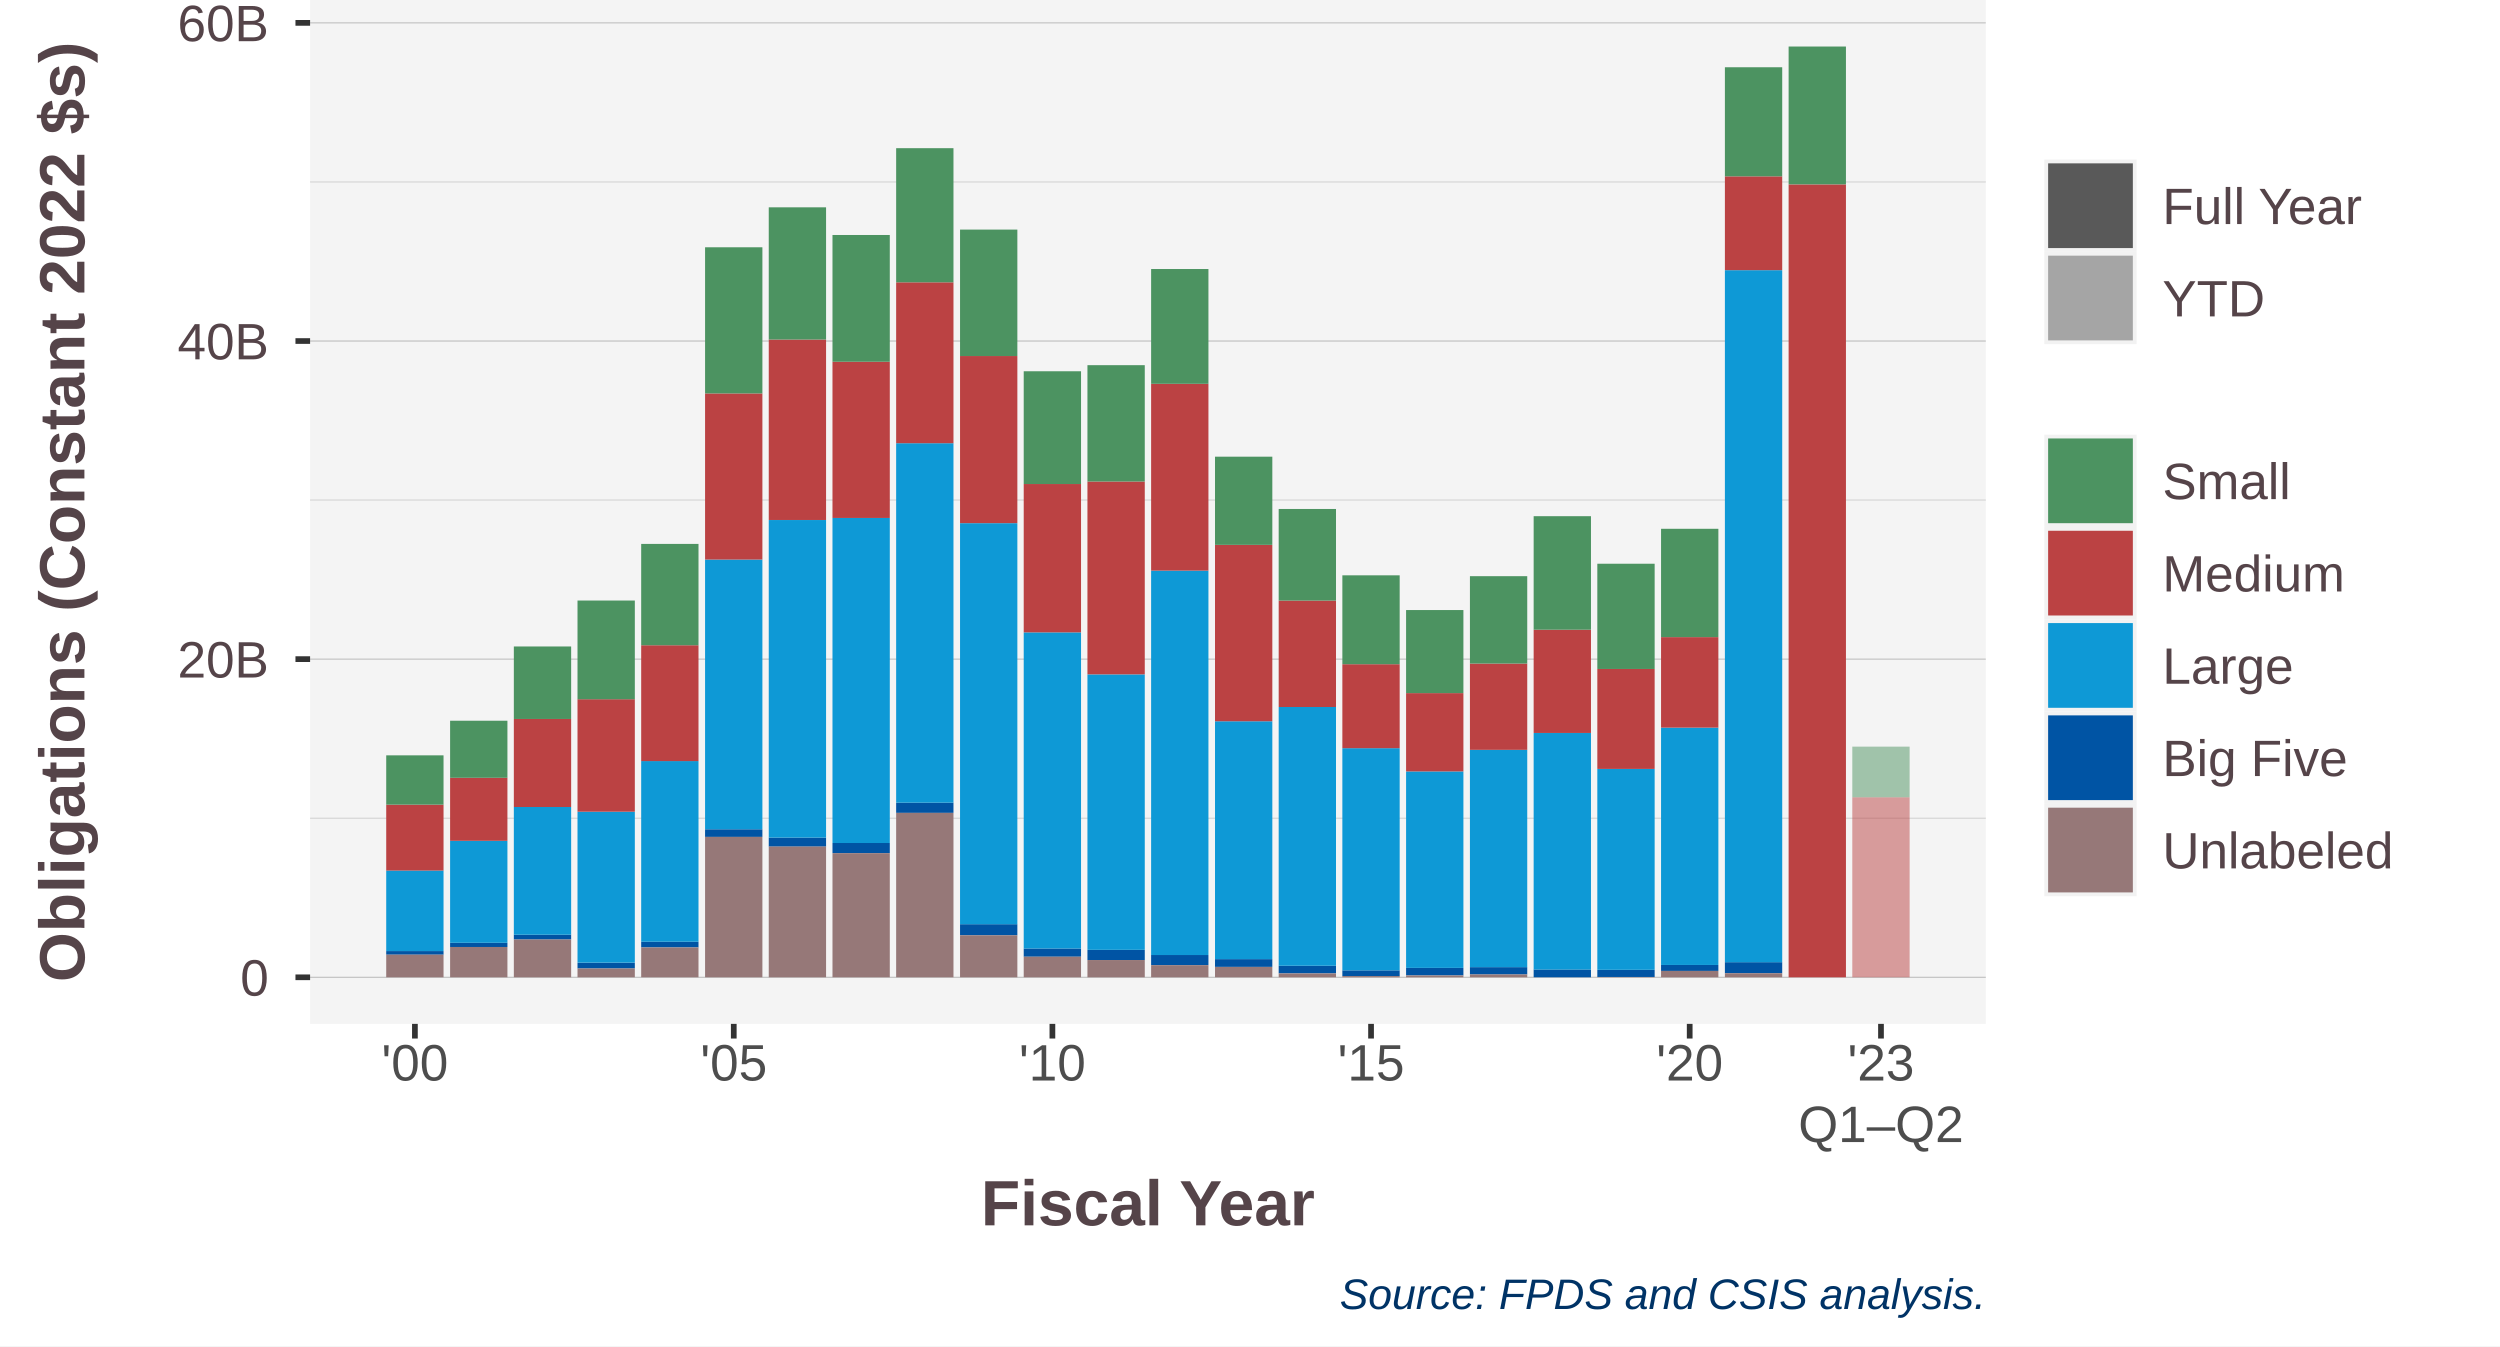
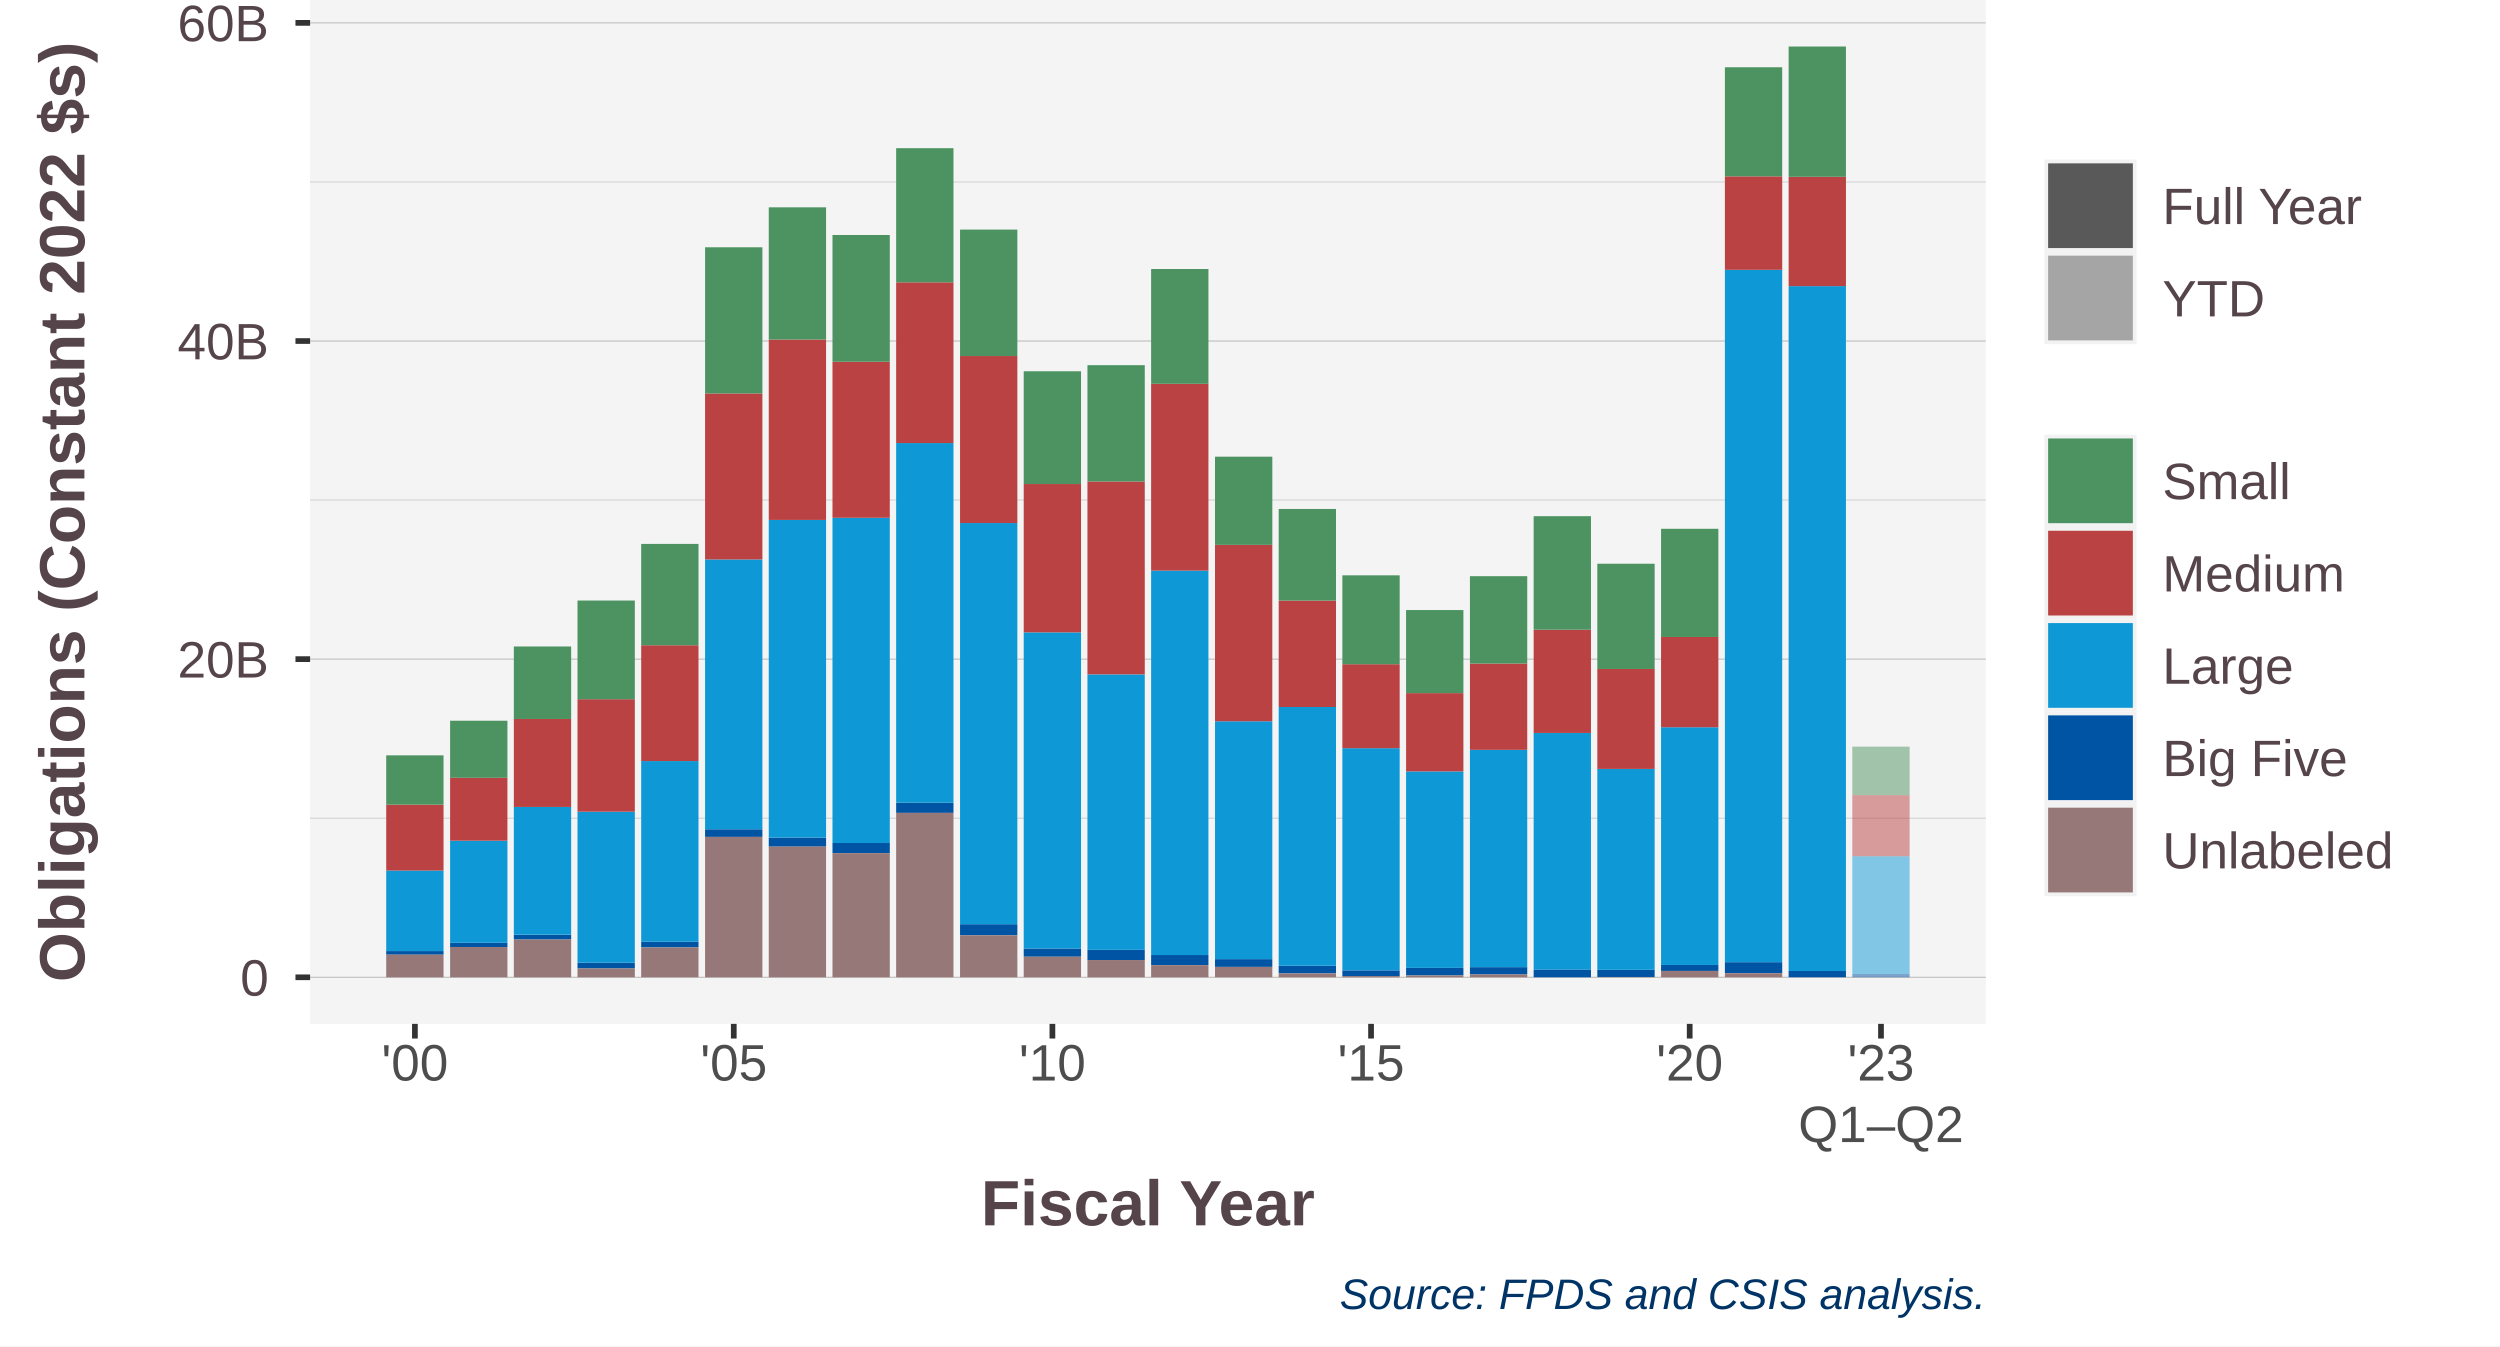
<svg xmlns="http://www.w3.org/2000/svg" class="svglite" width="468.00pt" height="252.00pt" viewBox="0 0 468.00 252.00">
  <defs>
    <style type="text/css">
    .svglite line, .svglite polyline, .svglite polygon, .svglite path, .svglite rect, .svglite circle {
      fill: none;
      stroke: #000000;
      stroke-linecap: round;
      stroke-linejoin: round;
      stroke-miterlimit: 10.00;
    }
    .svglite text {
      white-space: pre;
    }
  </style>
  </defs>
  <rect width="100%" height="100%" style="stroke: none; fill: #FFFFFF;" />
  <defs>
    <clipPath id="cpMC4wMHw0NjguMDB8MC4wMHwyNTIuMDA=">
      <rect x="0.00" y="0.00" width="468.00" height="252.00" />
    </clipPath>
  </defs>
  <g clip-path="url(#cpMC4wMHw0NjguMDB8MC4wMHwyNTIuMDA=)">
    <rect x="0.00" y="0.00" width="468.00" height="252.00" style="stroke-width: 1.07; stroke: #FFFFFF; fill: #FFFFFF;" />
  </g>
  <defs>
    <clipPath id="cpNTguMDV8MzcxLjc0fDAuMDB8MTkxLjY3">
      <rect x="58.05" y="0.00" width="313.70" height="191.67" />
    </clipPath>
  </defs>
  <g clip-path="url(#cpNTguMDV8MzcxLjc0fDAuMDB8MTkxLjY3)">
    <rect x="58.05" y="-0" width="313.70" height="191.67" style="stroke-width: 1.07; stroke: none; fill: #F4F4F4;" />
    <polyline points="58.05,153.17 371.74,153.17 " style="stroke-width: 0.21; stroke: #D3D3D3; stroke-linecap: butt;" />
    <polyline points="58.05,93.61 371.74,93.61 " style="stroke-width: 0.21; stroke: #D3D3D3; stroke-linecap: butt;" />
    <polyline points="58.05,34.06 371.74,34.06 " style="stroke-width: 0.21; stroke: #D3D3D3; stroke-linecap: butt;" />
    <polyline points="58.05,182.95 371.74,182.95 " style="stroke-width: 0.21; stroke: #BEBEBE; stroke-linecap: butt;" />
    <polyline points="58.05,123.39 371.74,123.39 " style="stroke-width: 0.21; stroke: #BEBEBE; stroke-linecap: butt;" />
    <polyline points="58.05,63.84 371.74,63.84 " style="stroke-width: 0.21; stroke: #BEBEBE; stroke-linecap: butt;" />
    <polyline points="58.05,4.28 371.74,4.28 " style="stroke-width: 0.21; stroke: #BEBEBE; stroke-linecap: butt;" />
    <rect x="72.30" y="178.04" width="10.73" height="0.68" style="stroke-width: 1.07; stroke: none; stroke-linecap: butt; stroke-linejoin: miter; fill: #0054A4;" />
    <rect x="84.26" y="176.49" width="10.73" height="0.79" style="stroke-width: 1.07; stroke: none; stroke-linecap: butt; stroke-linejoin: miter; fill: #0054A4;" />
    <rect x="96.19" y="174.98" width="10.73" height="0.90" style="stroke-width: 1.07; stroke: none; stroke-linecap: butt; stroke-linejoin: miter; fill: #0054A4;" />
    <rect x="108.11" y="180.22" width="10.73" height="1.08" style="stroke-width: 1.07; stroke: none; stroke-linecap: butt; stroke-linejoin: miter; fill: #0054A4;" />
    <rect x="120.03" y="176.29" width="10.73" height="1.07" style="stroke-width: 1.07; stroke: none; stroke-linecap: butt; stroke-linejoin: miter; fill: #0054A4;" />
    <rect x="131.99" y="155.24" width="10.73" height="1.43" style="stroke-width: 1.07; stroke: none; stroke-linecap: butt; stroke-linejoin: miter; fill: #0054A4;" />
    <rect x="143.91" y="156.80" width="10.73" height="1.69" style="stroke-width: 1.07; stroke: none; stroke-linecap: butt; stroke-linejoin: miter; fill: #0054A4;" />
    <rect x="155.84" y="157.81" width="10.73" height="1.90" style="stroke-width: 1.07; stroke: none; stroke-linecap: butt; stroke-linejoin: miter; fill: #0054A4;" />
    <rect x="167.76" y="150.26" width="10.73" height="1.91" style="stroke-width: 1.07; stroke: none; stroke-linecap: butt; stroke-linejoin: miter; fill: #0054A4;" />
    <rect x="179.72" y="173.01" width="10.73" height="2.08" style="stroke-width: 1.07; stroke: none; stroke-linecap: butt; stroke-linejoin: miter; fill: #0054A4;" />
    <rect x="191.64" y="177.56" width="10.73" height="1.54" style="stroke-width: 1.07; stroke: none; stroke-linecap: butt; stroke-linejoin: miter; fill: #0054A4;" />
    <rect x="203.57" y="177.81" width="10.73" height="1.92" style="stroke-width: 1.07; stroke: none; stroke-linecap: butt; stroke-linejoin: miter; fill: #0054A4;" />
    <rect x="215.49" y="178.78" width="10.73" height="1.90" style="stroke-width: 1.07; stroke: none; stroke-linecap: butt; stroke-linejoin: miter; fill: #0054A4;" />
    <rect x="227.45" y="179.55" width="10.73" height="1.45" style="stroke-width: 1.07; stroke: none; stroke-linecap: butt; stroke-linejoin: miter; fill: #0054A4;" />
    <rect x="239.37" y="180.79" width="10.73" height="1.43" style="stroke-width: 1.07; stroke: none; stroke-linecap: butt; stroke-linejoin: miter; fill: #0054A4;" />
    <rect x="251.29" y="181.65" width="10.73" height="1.08" style="stroke-width: 1.07; stroke: none; stroke-linecap: butt; stroke-linejoin: miter; fill: #0054A4;" />
    <rect x="263.22" y="181.19" width="10.73" height="1.41" style="stroke-width: 1.07; stroke: none; stroke-linecap: butt; stroke-linejoin: miter; fill: #0054A4;" />
    <rect x="275.17" y="181.05" width="10.73" height="1.37" style="stroke-width: 1.07; stroke: none; stroke-linecap: butt; stroke-linejoin: miter; fill: #0054A4;" />
    <rect x="287.10" y="181.49" width="10.73" height="1.46" style="stroke-width: 1.07; stroke: none; stroke-linecap: butt; stroke-linejoin: miter; fill: #0054A4;" />
    <rect x="299.02" y="181.55" width="10.73" height="1.34" style="stroke-width: 1.07; stroke: none; stroke-linecap: butt; stroke-linejoin: miter; fill: #0054A4;" />
    <rect x="310.95" y="180.64" width="10.73" height="1.12" style="stroke-width: 1.07; stroke: none; stroke-linecap: butt; stroke-linejoin: miter; fill: #0054A4;" />
    <rect x="322.90" y="180.12" width="10.73" height="2.07" style="stroke-width: 1.07; stroke: none; stroke-linecap: butt; stroke-linejoin: miter; fill: #0054A4;" />
+     <rect x="334.83" y="181.77" width="10.73" height="1.17" style="stroke-width: 1.07; stroke: none; stroke-linecap: butt; stroke-linejoin: miter; fill: #0054A4;" />
+     <rect x="346.75" y="182.33" width="10.73" height="0.62" style="stroke-width: 1.07; stroke: none; stroke-linecap: butt; stroke-linejoin: miter; fill: #0054A4; fill-opacity: 0.50;" />
    <rect x="72.30" y="162.96" width="10.73" height="15.08" style="stroke-width: 1.07; stroke: none; stroke-linecap: butt; stroke-linejoin: miter; fill: #0E99D6;" />
-     <rect x="84.26" y="157.40" width="10.73" height="19.09" style="stroke-width: 1.07; stroke: none; stroke-linecap: butt; stroke-linejoin: miter; fill: #0E99D6;" />
-     <rect x="96.19" y="151.07" width="10.73" height="23.91" style="stroke-width: 1.07; stroke: none; stroke-linecap: butt; stroke-linejoin: miter; fill: #0E99D6;" />
-     <rect x="108.11" y="151.95" width="10.73" height="28.26" style="stroke-width: 1.07; stroke: none; stroke-linecap: butt; stroke-linejoin: miter; fill: #0E99D6;" />
+     <rect x="84.26" y="157.39" width="10.73" height="19.10" style="stroke-width: 1.07; stroke: none; stroke-linecap: butt; stroke-linejoin: miter; fill: #0E99D6;" />
+     <rect x="96.19" y="151.06" width="10.73" height="23.91" style="stroke-width: 1.07; stroke: none; stroke-linecap: butt; stroke-linejoin: miter; fill: #0E99D6;" />
+     <rect x="108.11" y="151.95" width="10.73" height="28.27" style="stroke-width: 1.07; stroke: none; stroke-linecap: butt; stroke-linejoin: miter; fill: #0E99D6;" />
    <rect x="120.03" y="142.47" width="10.73" height="33.82" style="stroke-width: 1.07; stroke: none; stroke-linecap: butt; stroke-linejoin: miter; fill: #0E99D6;" />
-     <rect x="131.99" y="104.75" width="10.73" height="50.48" style="stroke-width: 1.07; stroke: none; stroke-linecap: butt; stroke-linejoin: miter; fill: #0E99D6;" />
-     <rect x="143.91" y="97.35" width="10.73" height="59.45" style="stroke-width: 1.07; stroke: none; stroke-linecap: butt; stroke-linejoin: miter; fill: #0E99D6;" />
-     <rect x="155.84" y="96.96" width="10.73" height="60.85" style="stroke-width: 1.07; stroke: none; stroke-linecap: butt; stroke-linejoin: miter; fill: #0E99D6;" />
-     <rect x="167.76" y="82.97" width="10.73" height="67.29" style="stroke-width: 1.07; stroke: none; stroke-linecap: butt; stroke-linejoin: miter; fill: #0E99D6;" />
-     <rect x="179.72" y="97.94" width="10.73" height="75.07" style="stroke-width: 1.07; stroke: none; stroke-linecap: butt; stroke-linejoin: miter; fill: #0E99D6;" />
+     <rect x="131.99" y="104.73" width="10.73" height="50.50" style="stroke-width: 1.07; stroke: none; stroke-linecap: butt; stroke-linejoin: miter; fill: #0E99D6;" />
+     <rect x="143.91" y="97.33" width="10.73" height="59.47" style="stroke-width: 1.07; stroke: none; stroke-linecap: butt; stroke-linejoin: miter; fill: #0E99D6;" />
+     <rect x="155.84" y="96.93" width="10.73" height="60.88" style="stroke-width: 1.07; stroke: none; stroke-linecap: butt; stroke-linejoin: miter; fill: #0E99D6;" />
+     <rect x="167.76" y="82.94" width="10.73" height="67.32" style="stroke-width: 1.07; stroke: none; stroke-linecap: butt; stroke-linejoin: miter; fill: #0E99D6;" />
+     <rect x="179.72" y="97.91" width="10.73" height="75.10" style="stroke-width: 1.07; stroke: none; stroke-linecap: butt; stroke-linejoin: miter; fill: #0E99D6;" />
    <rect x="191.64" y="118.38" width="10.73" height="59.18" style="stroke-width: 1.07; stroke: none; stroke-linecap: butt; stroke-linejoin: miter; fill: #0E99D6;" />
    <rect x="203.57" y="126.25" width="10.73" height="51.56" style="stroke-width: 1.07; stroke: none; stroke-linecap: butt; stroke-linejoin: miter; fill: #0E99D6;" />
    <rect x="215.49" y="106.82" width="10.73" height="71.96" style="stroke-width: 1.07; stroke: none; stroke-linecap: butt; stroke-linejoin: miter; fill: #0E99D6;" />
    <rect x="227.45" y="135.02" width="10.73" height="44.53" style="stroke-width: 1.07; stroke: none; stroke-linecap: butt; stroke-linejoin: miter; fill: #0E99D6;" />
    <rect x="239.37" y="132.35" width="10.73" height="48.44" style="stroke-width: 1.07; stroke: none; stroke-linecap: butt; stroke-linejoin: miter; fill: #0E99D6;" />
    <rect x="251.29" y="140.06" width="10.73" height="41.59" style="stroke-width: 1.07; stroke: none; stroke-linecap: butt; stroke-linejoin: miter; fill: #0E99D6;" />
    <rect x="263.22" y="144.41" width="10.73" height="36.78" style="stroke-width: 1.07; stroke: none; stroke-linecap: butt; stroke-linejoin: miter; fill: #0E99D6;" />
    <rect x="275.17" y="140.37" width="10.73" height="40.68" style="stroke-width: 1.07; stroke: none; stroke-linecap: butt; stroke-linejoin: miter; fill: #0E99D6;" />
    <rect x="287.10" y="137.22" width="10.73" height="44.28" style="stroke-width: 1.07; stroke: none; stroke-linecap: butt; stroke-linejoin: miter; fill: #0E99D6;" />
    <rect x="299.02" y="143.94" width="10.73" height="37.61" style="stroke-width: 1.07; stroke: none; stroke-linecap: butt; stroke-linejoin: miter; fill: #0E99D6;" />
-     <rect x="310.95" y="136.21" width="10.73" height="44.43" style="stroke-width: 1.07; stroke: none; stroke-linecap: butt; stroke-linejoin: miter; fill: #0E99D6;" />
-     <rect x="322.90" y="50.58" width="10.73" height="129.55" style="stroke-width: 1.07; stroke: none; stroke-linecap: butt; stroke-linejoin: miter; fill: #0E99D6;" />
+     <rect x="310.95" y="136.14" width="10.73" height="44.50" style="stroke-width: 1.07; stroke: none; stroke-linecap: butt; stroke-linejoin: miter; fill: #0E99D6;" />
+     <rect x="322.90" y="50.51" width="10.73" height="129.61" style="stroke-width: 1.07; stroke: none; stroke-linecap: butt; stroke-linejoin: miter; fill: #0E99D6;" />
+     <rect x="334.83" y="53.56" width="10.73" height="128.21" style="stroke-width: 1.07; stroke: none; stroke-linecap: butt; stroke-linejoin: miter; fill: #0E99D6;" />
+     <rect x="346.75" y="160.29" width="10.73" height="22.04" style="stroke-width: 1.07; stroke: none; stroke-linecap: butt; stroke-linejoin: miter; fill: #0E99D6; fill-opacity: 0.50;" />
    <rect x="72.30" y="150.63" width="10.73" height="12.34" style="stroke-width: 1.07; stroke: none; stroke-linecap: butt; stroke-linejoin: miter; fill: #BB4243;" />
-     <rect x="84.26" y="145.59" width="10.73" height="11.81" style="stroke-width: 1.07; stroke: none; stroke-linecap: butt; stroke-linejoin: miter; fill: #BB4243;" />
-     <rect x="96.19" y="134.59" width="10.73" height="16.48" style="stroke-width: 1.07; stroke: none; stroke-linecap: butt; stroke-linejoin: miter; fill: #BB4243;" />
+     <rect x="84.26" y="145.59" width="10.73" height="11.79" style="stroke-width: 1.07; stroke: none; stroke-linecap: butt; stroke-linejoin: miter; fill: #BB4243;" />
+     <rect x="96.19" y="134.59" width="10.73" height="16.47" style="stroke-width: 1.07; stroke: none; stroke-linecap: butt; stroke-linejoin: miter; fill: #BB4243;" />
    <rect x="108.11" y="130.89" width="10.73" height="21.06" style="stroke-width: 1.07; stroke: none; stroke-linecap: butt; stroke-linejoin: miter; fill: #BB4243;" />
-     <rect x="120.03" y="120.79" width="10.73" height="21.69" style="stroke-width: 1.07; stroke: none; stroke-linecap: butt; stroke-linejoin: miter; fill: #BB4243;" />
-     <rect x="131.99" y="73.65" width="10.73" height="31.10" style="stroke-width: 1.07; stroke: none; stroke-linecap: butt; stroke-linejoin: miter; fill: #BB4243;" />
-     <rect x="143.91" y="63.56" width="10.73" height="33.78" style="stroke-width: 1.07; stroke: none; stroke-linecap: butt; stroke-linejoin: miter; fill: #BB4243;" />
-     <rect x="155.84" y="67.72" width="10.73" height="29.24" style="stroke-width: 1.07; stroke: none; stroke-linecap: butt; stroke-linejoin: miter; fill: #BB4243;" />
-     <rect x="167.76" y="52.85" width="10.73" height="30.12" style="stroke-width: 1.07; stroke: none; stroke-linecap: butt; stroke-linejoin: miter; fill: #BB4243;" />
-     <rect x="179.72" y="66.65" width="10.73" height="31.28" style="stroke-width: 1.07; stroke: none; stroke-linecap: butt; stroke-linejoin: miter; fill: #BB4243;" />
+     <rect x="120.03" y="120.79" width="10.73" height="21.68" style="stroke-width: 1.07; stroke: none; stroke-linecap: butt; stroke-linejoin: miter; fill: #BB4243;" />
+     <rect x="131.99" y="73.65" width="10.73" height="31.08" style="stroke-width: 1.07; stroke: none; stroke-linecap: butt; stroke-linejoin: miter; fill: #BB4243;" />
+     <rect x="143.91" y="63.56" width="10.73" height="33.77" style="stroke-width: 1.07; stroke: none; stroke-linecap: butt; stroke-linejoin: miter; fill: #BB4243;" />
+     <rect x="155.84" y="67.72" width="10.73" height="29.21" style="stroke-width: 1.07; stroke: none; stroke-linecap: butt; stroke-linejoin: miter; fill: #BB4243;" />
+     <rect x="167.76" y="52.85" width="10.73" height="30.09" style="stroke-width: 1.07; stroke: none; stroke-linecap: butt; stroke-linejoin: miter; fill: #BB4243;" />
+     <rect x="179.72" y="66.65" width="10.73" height="31.26" style="stroke-width: 1.07; stroke: none; stroke-linecap: butt; stroke-linejoin: miter; fill: #BB4243;" />
    <rect x="191.64" y="90.61" width="10.73" height="27.77" style="stroke-width: 1.07; stroke: none; stroke-linecap: butt; stroke-linejoin: miter; fill: #BB4243;" />
    <rect x="203.57" y="90.14" width="10.73" height="36.10" style="stroke-width: 1.07; stroke: none; stroke-linecap: butt; stroke-linejoin: miter; fill: #BB4243;" />
    <rect x="215.49" y="71.85" width="10.73" height="34.97" style="stroke-width: 1.07; stroke: none; stroke-linecap: butt; stroke-linejoin: miter; fill: #BB4243;" />
    <rect x="227.45" y="102.01" width="10.73" height="33.01" style="stroke-width: 1.07; stroke: none; stroke-linecap: butt; stroke-linejoin: miter; fill: #BB4243;" />
    <rect x="239.37" y="112.43" width="10.73" height="19.92" style="stroke-width: 1.07; stroke: none; stroke-linecap: butt; stroke-linejoin: miter; fill: #BB4243;" />
    <rect x="251.29" y="124.34" width="10.73" height="15.72" style="stroke-width: 1.07; stroke: none; stroke-linecap: butt; stroke-linejoin: miter; fill: #BB4243;" />
    <rect x="263.22" y="129.75" width="10.73" height="14.66" style="stroke-width: 1.07; stroke: none; stroke-linecap: butt; stroke-linejoin: miter; fill: #BB4243;" />
    <rect x="275.17" y="124.22" width="10.73" height="16.15" style="stroke-width: 1.07; stroke: none; stroke-linecap: butt; stroke-linejoin: miter; fill: #BB4243;" />
    <rect x="287.10" y="117.88" width="10.73" height="19.33" style="stroke-width: 1.07; stroke: none; stroke-linecap: butt; stroke-linejoin: miter; fill: #BB4243;" />
    <rect x="299.02" y="125.23" width="10.73" height="18.71" style="stroke-width: 1.07; stroke: none; stroke-linecap: butt; stroke-linejoin: miter; fill: #BB4243;" />
-     <rect x="310.95" y="119.27" width="10.73" height="16.94" style="stroke-width: 1.07; stroke: none; stroke-linecap: butt; stroke-linejoin: miter; fill: #BB4243;" />
-     <rect x="322.90" y="33.01" width="10.73" height="17.56" style="stroke-width: 1.07; stroke: none; stroke-linecap: butt; stroke-linejoin: miter; fill: #BB4243;" />
-     <rect x="334.83" y="34.52" width="10.73" height="148.43" style="stroke-width: 1.07; stroke: none; stroke-linecap: butt; stroke-linejoin: miter; fill: #BB4243;" />
-     <rect x="346.75" y="149.25" width="10.73" height="33.70" style="stroke-width: 1.07; stroke: none; stroke-linecap: butt; stroke-linejoin: miter; fill: #BB4243; fill-opacity: 0.50;" />
+     <rect x="310.95" y="119.24" width="10.73" height="16.90" style="stroke-width: 1.07; stroke: none; stroke-linecap: butt; stroke-linejoin: miter; fill: #BB4243;" />
+     <rect x="322.90" y="33.01" width="10.73" height="17.50" style="stroke-width: 1.07; stroke: none; stroke-linecap: butt; stroke-linejoin: miter; fill: #BB4243;" />
+     <rect x="334.83" y="33.11" width="10.73" height="20.45" style="stroke-width: 1.07; stroke: none; stroke-linecap: butt; stroke-linejoin: miter; fill: #BB4243;" />
+     <rect x="346.75" y="148.85" width="10.73" height="11.44" style="stroke-width: 1.07; stroke: none; stroke-linecap: butt; stroke-linejoin: miter; fill: #BB4243; fill-opacity: 0.50;" />
    <rect x="72.30" y="141.40" width="10.73" height="9.23" style="stroke-width: 1.07; stroke: none; stroke-linecap: butt; stroke-linejoin: miter; fill: #4C9361;" />
    <rect x="84.26" y="134.92" width="10.73" height="10.68" style="stroke-width: 1.07; stroke: none; stroke-linecap: butt; stroke-linejoin: miter; fill: #4C9361;" />
    <rect x="96.19" y="121.02" width="10.73" height="13.57" style="stroke-width: 1.07; stroke: none; stroke-linecap: butt; stroke-linejoin: miter; fill: #4C9361;" />
    <rect x="108.11" y="112.42" width="10.73" height="18.48" style="stroke-width: 1.07; stroke: none; stroke-linecap: butt; stroke-linejoin: miter; fill: #4C9361;" />
    <rect x="120.03" y="101.82" width="10.73" height="18.97" style="stroke-width: 1.07; stroke: none; stroke-linecap: butt; stroke-linejoin: miter; fill: #4C9361;" />
    <rect x="131.99" y="46.29" width="10.73" height="27.36" style="stroke-width: 1.07; stroke: none; stroke-linecap: butt; stroke-linejoin: miter; fill: #4C9361;" />
    <rect x="143.91" y="38.81" width="10.73" height="24.75" style="stroke-width: 1.07; stroke: none; stroke-linecap: butt; stroke-linejoin: miter; fill: #4C9361;" />
    <rect x="155.84" y="43.99" width="10.73" height="23.73" style="stroke-width: 1.07; stroke: none; stroke-linecap: butt; stroke-linejoin: miter; fill: #4C9361;" />
    <rect x="167.76" y="27.74" width="10.73" height="25.11" style="stroke-width: 1.07; stroke: none; stroke-linecap: butt; stroke-linejoin: miter; fill: #4C9361;" />
    <rect x="179.72" y="42.98" width="10.73" height="23.67" style="stroke-width: 1.07; stroke: none; stroke-linecap: butt; stroke-linejoin: miter; fill: #4C9361;" />
    <rect x="191.64" y="69.50" width="10.73" height="21.11" style="stroke-width: 1.07; stroke: none; stroke-linecap: butt; stroke-linejoin: miter; fill: #4C9361;" />
    <rect x="203.57" y="68.36" width="10.73" height="21.78" style="stroke-width: 1.07; stroke: none; stroke-linecap: butt; stroke-linejoin: miter; fill: #4C9361;" />
    <rect x="215.49" y="50.36" width="10.73" height="21.49" style="stroke-width: 1.07; stroke: none; stroke-linecap: butt; stroke-linejoin: miter; fill: #4C9361;" />
    <rect x="227.45" y="85.49" width="10.73" height="16.51" style="stroke-width: 1.07; stroke: none; stroke-linecap: butt; stroke-linejoin: miter; fill: #4C9361;" />
    <rect x="239.37" y="95.28" width="10.73" height="17.15" style="stroke-width: 1.07; stroke: none; stroke-linecap: butt; stroke-linejoin: miter; fill: #4C9361;" />
    <rect x="251.29" y="107.70" width="10.73" height="16.64" style="stroke-width: 1.07; stroke: none; stroke-linecap: butt; stroke-linejoin: miter; fill: #4C9361;" />
    <rect x="263.22" y="114.20" width="10.73" height="15.55" style="stroke-width: 1.07; stroke: none; stroke-linecap: butt; stroke-linejoin: miter; fill: #4C9361;" />
    <rect x="275.17" y="107.86" width="10.73" height="16.36" style="stroke-width: 1.07; stroke: none; stroke-linecap: butt; stroke-linejoin: miter; fill: #4C9361;" />
    <rect x="287.10" y="96.63" width="10.73" height="21.25" style="stroke-width: 1.07; stroke: none; stroke-linecap: butt; stroke-linejoin: miter; fill: #4C9361;" />
    <rect x="299.02" y="105.53" width="10.73" height="19.70" style="stroke-width: 1.07; stroke: none; stroke-linecap: butt; stroke-linejoin: miter; fill: #4C9361;" />
-     <rect x="310.95" y="98.99" width="10.73" height="20.28" style="stroke-width: 1.07; stroke: none; stroke-linecap: butt; stroke-linejoin: miter; fill: #4C9361;" />
+     <rect x="310.95" y="98.99" width="10.73" height="20.25" style="stroke-width: 1.07; stroke: none; stroke-linecap: butt; stroke-linejoin: miter; fill: #4C9361;" />
    <rect x="322.90" y="12.59" width="10.73" height="20.42" style="stroke-width: 1.07; stroke: none; stroke-linecap: butt; stroke-linejoin: miter; fill: #4C9361;" />
-     <rect x="334.83" y="8.71" width="10.73" height="25.80" style="stroke-width: 1.07; stroke: none; stroke-linecap: butt; stroke-linejoin: miter; fill: #4C9361;" />
-     <rect x="346.75" y="139.77" width="10.73" height="9.48" style="stroke-width: 1.07; stroke: none; stroke-linecap: butt; stroke-linejoin: miter; fill: #4C9361; fill-opacity: 0.50;" />
+     <rect x="334.83" y="8.71" width="10.73" height="24.39" style="stroke-width: 1.07; stroke: none; stroke-linecap: butt; stroke-linejoin: miter; fill: #4C9361;" />
+     <rect x="346.75" y="139.77" width="10.73" height="9.08" style="stroke-width: 1.07; stroke: none; stroke-linecap: butt; stroke-linejoin: miter; fill: #4C9361; fill-opacity: 0.50;" />
    <rect x="72.30" y="178.72" width="10.73" height="4.23" style="stroke-width: 1.07; stroke: none; stroke-linecap: butt; stroke-linejoin: miter; fill: #967878;" />
    <rect x="84.26" y="177.27" width="10.73" height="5.68" style="stroke-width: 1.07; stroke: none; stroke-linecap: butt; stroke-linejoin: miter; fill: #967878;" />
    <rect x="96.19" y="175.88" width="10.73" height="7.07" style="stroke-width: 1.07; stroke: none; stroke-linecap: butt; stroke-linejoin: miter; fill: #967878;" />
    <rect x="108.11" y="181.30" width="10.73" height="1.65" style="stroke-width: 1.07; stroke: none; stroke-linecap: butt; stroke-linejoin: miter; fill: #967878;" />
    <rect x="120.03" y="177.36" width="10.73" height="5.59" style="stroke-width: 1.07; stroke: none; stroke-linecap: butt; stroke-linejoin: miter; fill: #967878;" />
    <rect x="131.99" y="156.66" width="10.73" height="26.29" style="stroke-width: 1.07; stroke: none; stroke-linecap: butt; stroke-linejoin: miter; fill: #967878;" />
    <rect x="143.91" y="158.48" width="10.73" height="24.47" style="stroke-width: 1.07; stroke: none; stroke-linecap: butt; stroke-linejoin: miter; fill: #967878;" />
    <rect x="155.84" y="159.71" width="10.73" height="23.24" style="stroke-width: 1.07; stroke: none; stroke-linecap: butt; stroke-linejoin: miter; fill: #967878;" />
    <rect x="167.76" y="152.17" width="10.73" height="30.78" style="stroke-width: 1.07; stroke: none; stroke-linecap: butt; stroke-linejoin: miter; fill: #967878;" />
    <rect x="179.72" y="175.09" width="10.73" height="7.86" style="stroke-width: 1.07; stroke: none; stroke-linecap: butt; stroke-linejoin: miter; fill: #967878;" />
    <rect x="191.64" y="179.10" width="10.73" height="3.85" style="stroke-width: 1.07; stroke: none; stroke-linecap: butt; stroke-linejoin: miter; fill: #967878;" />
    <rect x="203.57" y="179.72" width="10.73" height="3.23" style="stroke-width: 1.07; stroke: none; stroke-linecap: butt; stroke-linejoin: miter; fill: #967878;" />
    <rect x="215.49" y="180.68" width="10.73" height="2.27" style="stroke-width: 1.07; stroke: none; stroke-linecap: butt; stroke-linejoin: miter; fill: #967878;" />
    <rect x="227.45" y="181.01" width="10.73" height="1.94" style="stroke-width: 1.07; stroke: none; stroke-linecap: butt; stroke-linejoin: miter; fill: #967878;" />
    <rect x="239.37" y="182.23" width="10.73" height="0.72" style="stroke-width: 1.07; stroke: none; stroke-linecap: butt; stroke-linejoin: miter; fill: #967878;" />
    <rect x="251.29" y="182.72" width="10.73" height="0.23" style="stroke-width: 1.07; stroke: none; stroke-linecap: butt; stroke-linejoin: miter; fill: #967878;" />
    <rect x="263.22" y="182.61" width="10.73" height="0.34" style="stroke-width: 1.07; stroke: none; stroke-linecap: butt; stroke-linejoin: miter; fill: #967878;" />
    <rect x="275.17" y="182.42" width="10.73" height="0.53" style="stroke-width: 1.07; stroke: none; stroke-linecap: butt; stroke-linejoin: miter; fill: #967878;" />
    <rect x="287.10" y="182.95" width="10.73" height="0.003" style="stroke-width: 1.07; stroke: none; stroke-linecap: butt; stroke-linejoin: miter; fill: #967878;" />
    <rect x="299.02" y="182.89" width="10.73" height="0.060" style="stroke-width: 1.07; stroke: none; stroke-linecap: butt; stroke-linejoin: miter; fill: #967878;" />
    <rect x="310.95" y="181.75" width="10.73" height="1.20" style="stroke-width: 1.07; stroke: none; stroke-linecap: butt; stroke-linejoin: miter; fill: #967878;" />
    <rect x="322.90" y="182.19" width="10.73" height="0.76" style="stroke-width: 1.07; stroke: none; stroke-linecap: butt; stroke-linejoin: miter; fill: #967878;" />
+     <rect x="334.83" y="182.94" width="10.73" height="0.009" style="stroke-width: 1.07; stroke: none; stroke-linecap: butt; stroke-linejoin: miter; fill: #967878;" />
+     <rect x="346.75" y="182.95" width="10.73" height="0.002" style="stroke-width: 1.07; stroke: none; stroke-linecap: butt; stroke-linejoin: miter; fill: #967878; fill-opacity: 0.50;" />
  </g>
  <g clip-path="url(#cpMC4wMHw0NjguMDB8MC4wMHwyNTIuMDA=)">
    <text x="50.32" y="186.38" text-anchor="end" style="font-size: 9.60px;fill: #554449; font-family: &quot;Arial&quot;;" textLength="5.34px" lengthAdjust="spacingAndGlyphs">0</text>
    <text x="50.32" y="126.83" text-anchor="end" style="font-size: 9.60px;fill: #554449; font-family: &quot;Arial&quot;;" textLength="17.06px" lengthAdjust="spacingAndGlyphs">20B</text>
    <text x="50.32" y="67.27" text-anchor="end" style="font-size: 9.60px;fill: #554449; font-family: &quot;Arial&quot;;" textLength="17.06px" lengthAdjust="spacingAndGlyphs">40B</text>
    <text x="50.32" y="7.71" text-anchor="end" style="font-size: 9.60px;fill: #554449; font-family: &quot;Arial&quot;;" textLength="17.06px" lengthAdjust="spacingAndGlyphs">60B</text>
    <polyline points="55.31,182.95 58.05,182.95 " style="stroke-width: 1.07; stroke: #333333; stroke-linecap: butt;" />
    <polyline points="55.31,123.39 58.05,123.39 " style="stroke-width: 1.07; stroke: #333333; stroke-linecap: butt;" />
    <polyline points="55.31,63.84 58.05,63.84 " style="stroke-width: 1.07; stroke: #333333; stroke-linecap: butt;" />
    <polyline points="55.31,4.28 58.05,4.28 " style="stroke-width: 1.07; stroke: #333333; stroke-linecap: butt;" />
    <polyline points="77.67,194.41 77.67,191.67 " style="stroke-width: 1.07; stroke: #333333; stroke-linecap: butt;" />
    <polyline points="137.36,194.41 137.36,191.67 " style="stroke-width: 1.07; stroke: #333333; stroke-linecap: butt;" />
    <polyline points="197.01,194.41 197.01,191.67 " style="stroke-width: 1.07; stroke: #333333; stroke-linecap: butt;" />
    <polyline points="256.66,194.41 256.66,191.67 " style="stroke-width: 1.07; stroke: #333333; stroke-linecap: butt;" />
    <polyline points="316.31,194.41 316.31,191.67 " style="stroke-width: 1.07; stroke: #333333; stroke-linecap: butt;" />
    <polyline points="352.12,194.41 352.12,191.67 " style="stroke-width: 1.07; stroke: #333333; stroke-linecap: butt;" />
    <text x="77.67" y="202.27" text-anchor="middle" style="font-size: 9.60px;fill: #4D4D4D; font-family: &quot;Arial&quot;;" textLength="12.50px" lengthAdjust="spacingAndGlyphs">'00</text>
    <text x="137.36" y="202.27" text-anchor="middle" style="font-size: 9.60px;fill: #4D4D4D; font-family: &quot;Arial&quot;;" textLength="12.50px" lengthAdjust="spacingAndGlyphs">'05</text>
    <text x="197.01" y="202.27" text-anchor="middle" style="font-size: 9.60px;fill: #4D4D4D; font-family: &quot;Arial&quot;;" textLength="12.50px" lengthAdjust="spacingAndGlyphs">'10</text>
    <text x="256.66" y="202.27" text-anchor="middle" style="font-size: 9.60px;fill: #4D4D4D; font-family: &quot;Arial&quot;;" textLength="12.50px" lengthAdjust="spacingAndGlyphs">'15</text>
    <text x="316.31" y="202.27" text-anchor="middle" style="font-size: 9.60px;fill: #4D4D4D; font-family: &quot;Arial&quot;;" textLength="12.50px" lengthAdjust="spacingAndGlyphs">'20</text>
    <text x="352.12" y="202.27" text-anchor="middle" style="font-size: 9.60px;fill: #4D4D4D; font-family: &quot;Arial&quot;;" textLength="12.50px" lengthAdjust="spacingAndGlyphs">'23</text>
    <text x="352.12" y="213.79" text-anchor="middle" style="font-size: 9.60px;fill: #4D4D4D; font-family: &quot;Arial&quot;;" textLength="30.92px" lengthAdjust="spacingAndGlyphs">Q1–Q2</text>
    <text x="214.89" y="229.38" text-anchor="middle" style="font-size: 12.00px; font-weight: bold;fill: #554449; font-family: &quot;Arial&quot;;" textLength="62.50px" lengthAdjust="spacingAndGlyphs">Fiscal Year</text>
    <text transform="translate(15.80,95.83) rotate(-90)" text-anchor="middle" style="font-size: 12.00px; font-weight: bold;fill: #554449; font-family: &quot;Arial&quot;;" textLength="176.04px" lengthAdjust="spacingAndGlyphs">Obligations (Constant 2022 $s)</text>
    <rect x="382.70" y="23.90" width="61.43" height="40.54" style="stroke-width: 1.07; stroke: none; fill: #FFFFFF;" />
    <rect x="382.70" y="29.87" width="17.28" height="17.28" style="stroke-width: 1.07; stroke: none; fill: #F2F2F2;" />
    <rect x="383.41" y="30.58" width="15.86" height="15.86" style="stroke-width: 1.07; stroke: none; stroke-linecap: butt; stroke-linejoin: miter; fill: #595959;" />
    <rect x="382.70" y="47.15" width="17.28" height="17.28" style="stroke-width: 1.07; stroke: none; fill: #F2F2F2;" />
    <rect x="383.41" y="47.86" width="15.86" height="15.86" style="stroke-width: 1.07; stroke: none; stroke-linecap: butt; stroke-linejoin: miter; fill: #595959; fill-opacity: 0.50;" />
    <text x="404.81" y="41.95" style="font-size: 9.60px;fill: #554449; font-family: &quot;Arial&quot;;" textLength="37.33px" lengthAdjust="spacingAndGlyphs">Full Year</text>
    <text x="404.81" y="59.23" style="font-size: 9.60px;fill: #554449; font-family: &quot;Arial&quot;;" textLength="19.18px" lengthAdjust="spacingAndGlyphs">YTD</text>
    <rect x="382.70" y="75.39" width="67.30" height="92.38" style="stroke-width: 1.07; stroke: none; fill: #FFFFFF;" />
    <rect x="382.70" y="81.37" width="17.28" height="17.28" style="stroke-width: 1.07; stroke: none; fill: #F2F2F2;" />
    <rect x="383.41" y="82.08" width="15.86" height="15.86" style="stroke-width: 1.07; stroke: none; stroke-linecap: butt; stroke-linejoin: miter; fill: #4C9361;" />
    <rect x="382.70" y="98.65" width="17.28" height="17.28" style="stroke-width: 1.07; stroke: none; fill: #F2F2F2;" />
    <rect x="383.41" y="99.36" width="15.86" height="15.86" style="stroke-width: 1.07; stroke: none; stroke-linecap: butt; stroke-linejoin: miter; fill: #BB4243;" />
    <rect x="382.70" y="115.93" width="17.28" height="17.28" style="stroke-width: 1.07; stroke: none; fill: #F2F2F2;" />
    <rect x="383.41" y="116.64" width="15.86" height="15.86" style="stroke-width: 1.07; stroke: none; stroke-linecap: butt; stroke-linejoin: miter; fill: #0E99D6;" />
    <rect x="382.70" y="133.21" width="17.28" height="17.28" style="stroke-width: 1.07; stroke: none; fill: #F2F2F2;" />
    <rect x="383.41" y="133.92" width="15.86" height="15.86" style="stroke-width: 1.07; stroke: none; stroke-linecap: butt; stroke-linejoin: miter; fill: #0054A4;" />
    <rect x="382.70" y="150.49" width="17.28" height="17.28" style="stroke-width: 1.07; stroke: none; fill: #F2F2F2;" />
    <rect x="383.41" y="151.20" width="15.86" height="15.86" style="stroke-width: 1.07; stroke: none; stroke-linecap: butt; stroke-linejoin: miter; fill: #967878;" />
    <text x="404.81" y="93.44" style="font-size: 9.60px;fill: #554449; font-family: &quot;Arial&quot;;" textLength="23.98px" lengthAdjust="spacingAndGlyphs">Small</text>
    <text x="404.81" y="110.72" style="font-size: 9.60px;fill: #554449; font-family: &quot;Arial&quot;;" textLength="34.12px" lengthAdjust="spacingAndGlyphs">Medium</text>
    <text x="404.81" y="128.00" style="font-size: 9.60px;fill: #554449; font-family: &quot;Arial&quot;;" textLength="24.54px" lengthAdjust="spacingAndGlyphs">Large</text>
    <text x="404.81" y="145.28" style="font-size: 9.60px;fill: #554449; font-family: &quot;Arial&quot;;" textLength="34.65px" lengthAdjust="spacingAndGlyphs">Big Five</text>
    <text x="404.81" y="162.56" style="font-size: 9.60px;fill: #554449; font-family: &quot;Arial&quot;;" textLength="43.20px" lengthAdjust="spacingAndGlyphs">Unlabeled</text>
    <text x="371.74" y="245.05" text-anchor="end" style="font-size: 8.00px; font-style: italic;fill: #003366; font-family: &quot;Arial&quot;;" textLength="120.97px" lengthAdjust="spacingAndGlyphs">Source: FPDS and CSIS analysis.</text>
  </g>
</svg>
